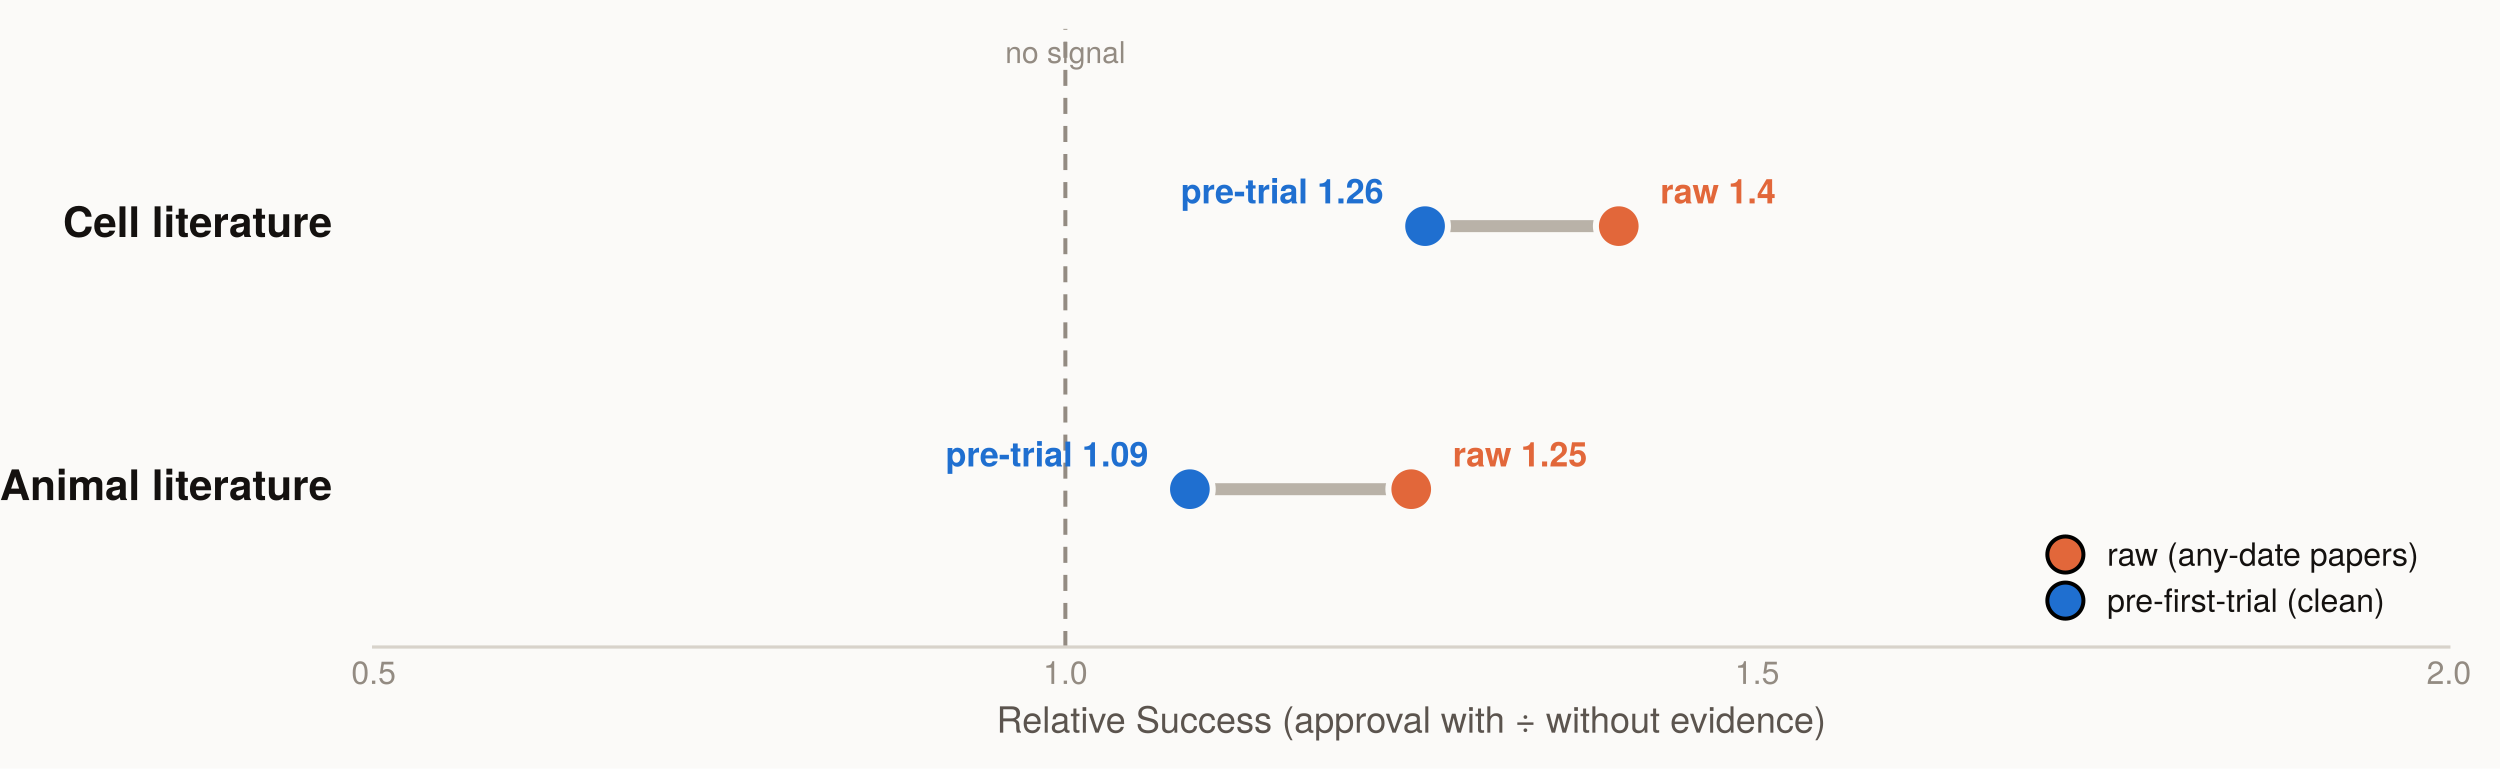
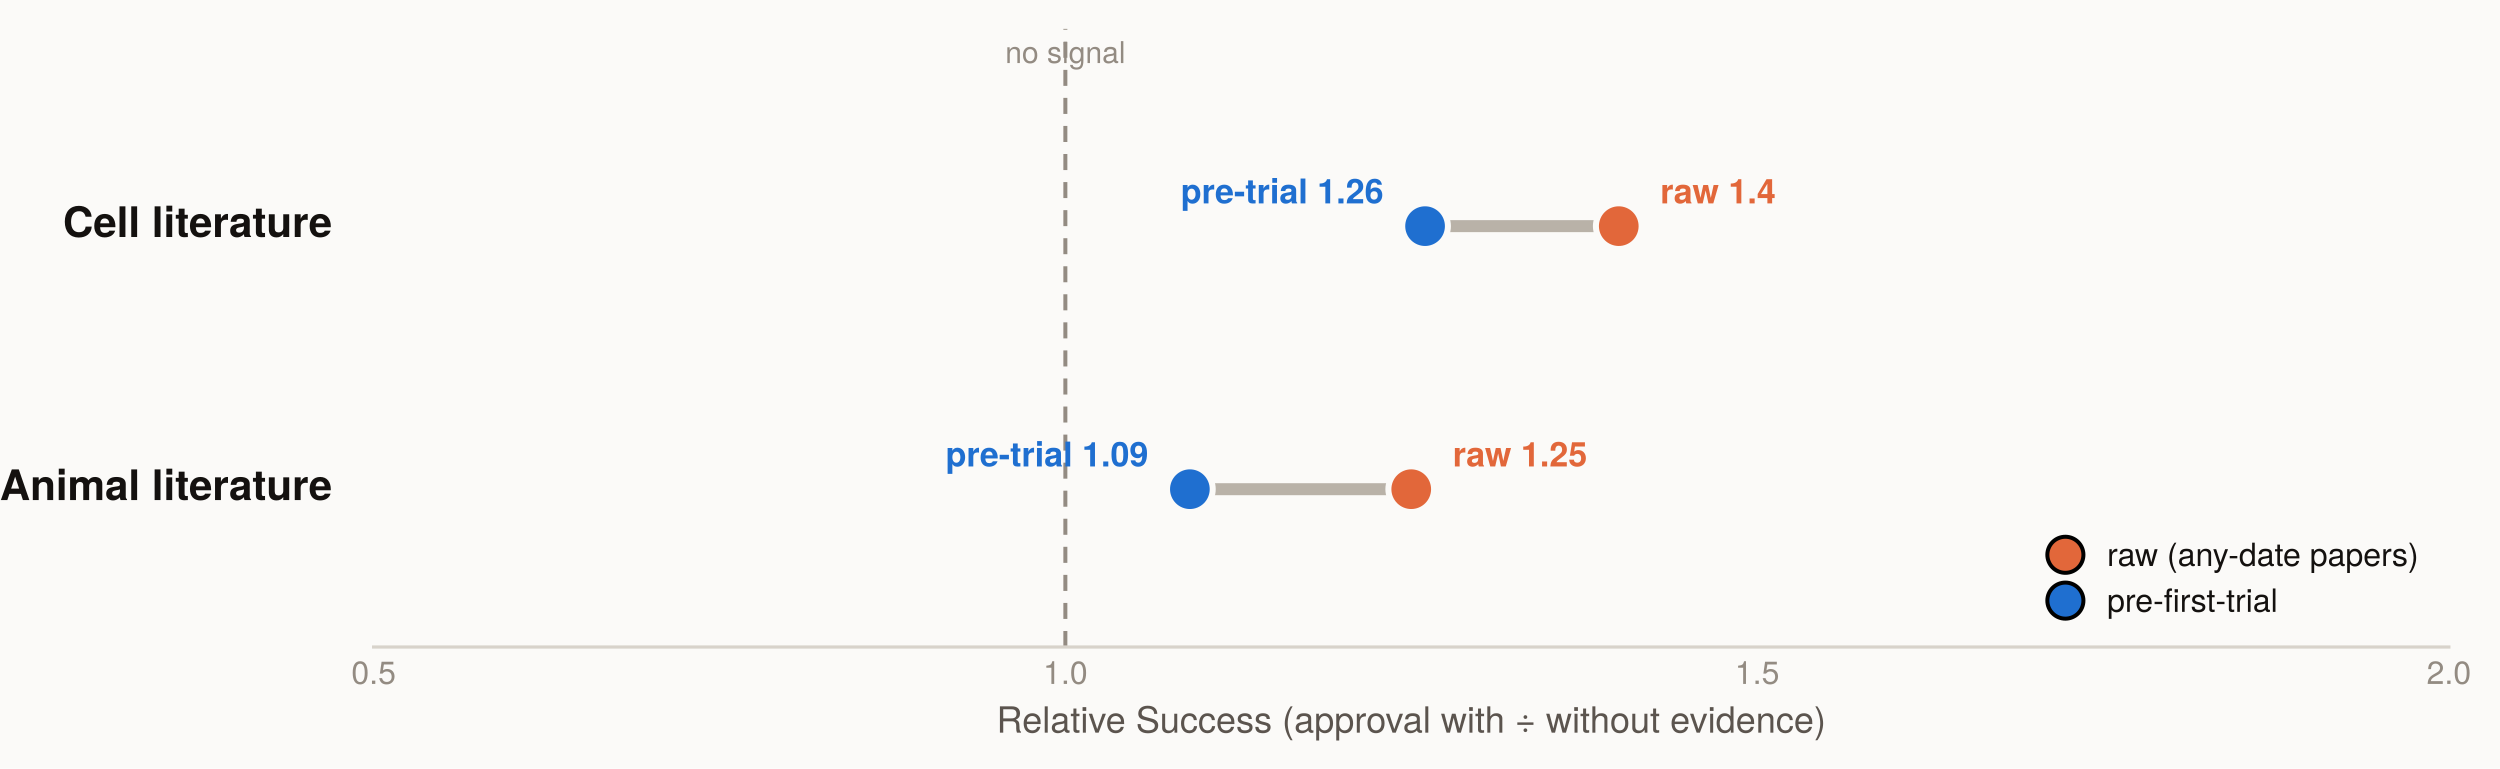
<svg xmlns="http://www.w3.org/2000/svg" xmlns:xlink="http://www.w3.org/1999/xlink" width="623.724pt" height="191.764pt" viewBox="0 0 623.724 191.764" version="1.1">
  <defs>
    <style type="text/css">*{stroke-linejoin: round; stroke-linecap: butt}</style>
  </defs>
  <g id="figure_1">
    <g id="patch_1">
      <path d="M 0 191.764  L 623.724 191.764  L 623.724 0  L 0 0  z " style="fill: #fbfaf8" />
    </g>
    <g id="axes_1">
      <g id="patch_2">
        <path d="M 93.212 161.424  L 610.964 161.424  L 610.964 7.2  L 93.212 7.2  z " style="fill: #fbfaf8" />
      </g>
      <g id="line2d_1">
-         <path d="M 265.796 161.424  L 265.796 7.2  " clip-path="url(#p93344723b7)" style="fill: none; stroke-dasharray: 4,3; stroke-dashoffset: 0; stroke: #938b82" />
+         <path d="M 265.796 161.424  L 265.796 7.2  " clip-path="url(#p1c79352e5e)" style="fill: none; stroke-dasharray: 4,3; stroke-dashoffset: 0; stroke: #938b82" />
      </g>
      <g id="matplotlib.axis_1">
        <g id="xtick_1">
          <g id="line2d_2" />
          <g id="text_1">
            <text style="font-size: 8px; font-family: 'Helvetica Neue'; text-anchor: middle; fill: #938b82" x="93.212" y="170.637" transform="rotate(-0 93.21246 170.6365)">0.5</text>
          </g>
        </g>
        <g id="xtick_2">
          <g id="line2d_3" />
          <g id="text_2">
            <text style="font-size: 8px; font-family: 'Helvetica Neue'; text-anchor: middle; fill: #938b82" x="265.796" y="170.637" transform="rotate(-0 265.7965 170.6365)">1.0</text>
          </g>
        </g>
        <g id="xtick_3">
          <g id="line2d_4" />
          <g id="text_3">
            <text style="font-size: 8px; font-family: 'Helvetica Neue'; text-anchor: middle; fill: #938b82" x="438.38" y="170.637" transform="rotate(-0 438.3805 170.6365)">1.5</text>
          </g>
        </g>
        <g id="xtick_4">
          <g id="line2d_5" />
          <g id="text_4">
            <text style="font-size: 8px; font-family: 'Helvetica Neue'; text-anchor: middle; fill: #938b82" x="610.964" y="170.637" transform="rotate(-0 610.9645 170.6365)">2.0</text>
          </g>
        </g>
        <g id="text_5">
          <text style="font-size: 9px; font-family: 'Helvetica Neue'; text-anchor: middle; fill: #5b544e" x="352.088" y="182.791" transform="rotate(-0 352.0885 182.7912)">Relative Success (approval with ÷ without evidence)</text>
        </g>
      </g>
      <g id="matplotlib.axis_2" />
      <g id="line2d_6">
-         <path d="M 355.54 56.42  L 403.864 56.42  " clip-path="url(#p93344723b7)" style="fill: none; stroke: #b9b2a8; stroke-width: 3; stroke-linecap: round" />
+         <path d="M 355.54 56.42  L 403.864 56.42  " clip-path="url(#p1c79352e5e)" style="fill: none; stroke: #b9b2a8; stroke-width: 3; stroke-linecap: round" />
      </g>
      <g id="line2d_7">
-         <path d="M 296.862 122.048  L 352.088 122.048  " clip-path="url(#p93344723b7)" style="fill: none; stroke: #b9b2a8; stroke-width: 3; stroke-linecap: round" />
+         <path d="M 296.862 122.048  L 352.088 122.048  " clip-path="url(#p1c79352e5e)" style="fill: none; stroke: #b9b2a8; stroke-width: 3; stroke-linecap: round" />
      </g>
      <g id="patch_3">
        <path d="M 93.212 161.424  L 610.964 161.424  " style="fill: none; stroke: #d8d3cb; stroke-width: 0.8; stroke-linejoin: miter; stroke-linecap: square" />
      </g>
      <g id="PathCollection_1">
        <defs>
-           <path id="md9318db7ae" d="M 0 5.701  C 1.512 5.701 2.962 5.1 4.031 4.031  C 5.1 2.962 5.701 1.512 5.701 0  C 5.701 -1.512 5.1 -2.962 4.031 -4.031  C 2.962 -5.1 1.512 -5.701 0 -5.701  C -1.512 -5.701 -2.962 -5.1 -4.031 -4.031  C -5.1 -2.962 -5.701 -1.512 -5.701 0  C -5.701 1.512 -5.1 2.962 -4.031 4.031  C -2.962 5.1 -1.512 5.701 0 5.701  z " style="stroke: #fbfaf8; stroke-width: 1.5" />
+           <path id="mc1079f73cd" d="M 0 5.701  C 1.512 5.701 2.962 5.1 4.031 4.031  C 5.1 2.962 5.701 1.512 5.701 0  C 5.701 -1.512 5.1 -2.962 4.031 -4.031  C 2.962 -5.1 1.512 -5.701 0 -5.701  C -1.512 -5.701 -2.962 -5.1 -4.031 -4.031  C -5.1 -2.962 -5.701 -1.512 -5.701 0  C -5.701 1.512 -5.1 2.962 -4.031 4.031  C -2.962 5.1 -1.512 5.701 0 5.701  z " style="stroke: #fbfaf8; stroke-width: 1.5" />
        </defs>
-         <g clip-path="url(#p93344723b7)">
-           <use xlink:href="#md9318db7ae" x="403.864" y="56.42" style="fill: #e2673a; stroke: #fbfaf8; stroke-width: 1.5" />
+         <g clip-path="url(#p1c79352e5e)">
+           <use xlink:href="#mc1079f73cd" x="403.864" y="56.42" style="fill: #e2673a; stroke: #fbfaf8; stroke-width: 1.5" />
        </g>
      </g>
      <g id="PathCollection_2">
        <defs>
-           <path id="m14e68e0022" d="M 0 5.701  C 1.512 5.701 2.962 5.1 4.031 4.031  C 5.1 2.962 5.701 1.512 5.701 0  C 5.701 -1.512 5.1 -2.962 4.031 -4.031  C 2.962 -5.1 1.512 -5.701 0 -5.701  C -1.512 -5.701 -2.962 -5.1 -4.031 -4.031  C -5.1 -2.962 -5.701 -1.512 -5.701 0  C -5.701 1.512 -5.1 2.962 -4.031 4.031  C -2.962 5.1 -1.512 5.701 0 5.701  z " style="stroke: #fbfaf8; stroke-width: 1.5" />
+           <path id="m30831b61fa" d="M 0 5.701  C 1.512 5.701 2.962 5.1 4.031 4.031  C 5.1 2.962 5.701 1.512 5.701 0  C 5.701 -1.512 5.1 -2.962 4.031 -4.031  C 2.962 -5.1 1.512 -5.701 0 -5.701  C -1.512 -5.701 -2.962 -5.1 -4.031 -4.031  C -5.1 -2.962 -5.701 -1.512 -5.701 0  C -5.701 1.512 -5.1 2.962 -4.031 4.031  C -2.962 5.1 -1.512 5.701 0 5.701  z " style="stroke: #fbfaf8; stroke-width: 1.5" />
        </defs>
-         <g clip-path="url(#p93344723b7)">
-           <use xlink:href="#m14e68e0022" x="355.54" y="56.42" style="fill: #1f6fd0; stroke: #fbfaf8; stroke-width: 1.5" />
+         <g clip-path="url(#p1c79352e5e)">
+           <use xlink:href="#m30831b61fa" x="355.54" y="56.42" style="fill: #1f6fd0; stroke: #fbfaf8; stroke-width: 1.5" />
        </g>
      </g>
      <g id="text_6">
        <text style="font-weight: 700; font-size: 8.5px; font-family: 'Helvetica Neue'; text-anchor: start; fill: #e2673a" x="414.219" y="50.743" transform="rotate(-0 414.2187 50.74254)">raw 1.4</text>
      </g>
      <g id="text_7">
        <text style="font-weight: 700; font-size: 8.5px; font-family: 'Helvetica Neue'; text-anchor: end; fill: #1f6fd0" x="345.185" y="50.743" transform="rotate(-0 345.1851 50.74254)">pre-trial 1.26</text>
      </g>
      <g id="text_8">
        <text style="font-weight: 700; font-size: 10.5px; font-family: 'Helvetica Neue'; text-anchor: end; fill: #14110f" x="82.857" y="59.135" transform="rotate(-0 82.85742 59.13484)">Cell literature</text>
      </g>
      <g id="PathCollection_3">
-         <g clip-path="url(#p93344723b7)">
-           <use xlink:href="#md9318db7ae" x="352.088" y="122.048" style="fill: #e2673a; stroke: #fbfaf8; stroke-width: 1.5" />
+         <g clip-path="url(#p1c79352e5e)">
+           <use xlink:href="#mc1079f73cd" x="352.088" y="122.048" style="fill: #e2673a; stroke: #fbfaf8; stroke-width: 1.5" />
        </g>
      </g>
      <g id="PathCollection_4">
-         <g clip-path="url(#p93344723b7)">
-           <use xlink:href="#m14e68e0022" x="296.862" y="122.048" style="fill: #1f6fd0; stroke: #fbfaf8; stroke-width: 1.5" />
+         <g clip-path="url(#p1c79352e5e)">
+           <use xlink:href="#m30831b61fa" x="296.862" y="122.048" style="fill: #1f6fd0; stroke: #fbfaf8; stroke-width: 1.5" />
        </g>
      </g>
      <g id="text_9">
        <text style="font-weight: 700; font-size: 8.5px; font-family: 'Helvetica Neue'; text-anchor: start; fill: #e2673a" x="362.444" y="116.37" transform="rotate(-0 362.4435 116.3698)">raw 1.25</text>
      </g>
      <g id="text_10">
        <text style="font-weight: 700; font-size: 8.5px; font-family: 'Helvetica Neue'; text-anchor: end; fill: #1f6fd0" x="286.507" y="116.37" transform="rotate(-0 286.5065 116.3698)">pre-trial 1.09</text>
      </g>
      <g id="text_11">
        <text style="font-weight: 700; font-size: 10.5px; font-family: 'Helvetica Neue'; text-anchor: end; fill: #14110f" x="82.857" y="124.762" transform="rotate(-0 82.85742 124.7621)">Animal literature</text>
      </g>
      <g id="text_12">
        <text style="font-size: 7.5px; font-family: 'Helvetica Neue'; text-anchor: middle; fill: #938b82" x="265.796" y="15.732" transform="rotate(-0 265.7965 15.73154)">no signal</text>
      </g>
      <g id="legend_1">
        <g id="patch_4">
-           <path d="M 505.692 157.424  L 605.364 157.424  Q 606.964 157.424 606.964 155.824  L 606.964 133.696  Q 606.964 132.096 605.364 132.096  L 505.692 132.096  Q 504.092 132.096 504.092 133.696  L 504.092 155.824  Q 504.092 157.424 505.692 157.424  z " style="fill: #fbfaf8" />
+           <path d="M 505.692 157.424  L 605.364 157.424  Q 606.964 157.424 606.964 155.824  L 606.964 133.768  Q 606.964 132.168 605.364 132.168  L 505.692 132.168  Q 504.092 132.168 504.092 133.768  L 504.092 155.824  Q 504.092 157.424 505.692 157.424  z " style="fill: #fbfaf8" />
        </g>
        <g id="line2d_8">
-           <path d="M 507.292 138.344  L 515.292 138.344  L 523.292 138.344  " style="fill: none; stroke: #000000; stroke-opacity: 0; stroke-width: 1.5; stroke-linecap: square" />
+           <path d="M 507.292 138.415  L 515.292 138.415  L 523.292 138.415  " style="fill: none; stroke: #000000; stroke-opacity: 0; stroke-width: 1.5; stroke-linecap: square" />
          <defs>
-             <path id="mb9ab4b51da" d="M 0 4.5  C 1.193 4.5 2.338 4.026 3.182 3.182  C 4.026 2.338 4.5 1.193 4.5 0  C 4.5 -1.193 4.026 -2.338 3.182 -3.182  C 2.338 -4.026 1.193 -4.5 0 -4.5  C -1.193 -4.5 -2.338 -4.026 -3.182 -3.182  C -4.026 -2.338 -4.5 -1.193 -4.5 0  C -4.5 1.193 -4.026 2.338 -3.182 3.182  C -2.338 4.026 -1.193 4.5 0 4.5  z " style="stroke: #000000" />
+             <path id="medca5b8f53" d="M 0 4.5  C 1.193 4.5 2.338 4.026 3.182 3.182  C 4.026 2.338 4.5 1.193 4.5 0  C 4.5 -1.193 4.026 -2.338 3.182 -3.182  C 2.338 -4.026 1.193 -4.5 0 -4.5  C -1.193 -4.5 -2.338 -4.026 -3.182 -3.182  C -4.026 -2.338 -4.5 -1.193 -4.5 0  C -4.5 1.193 -4.026 2.338 -3.182 3.182  C -2.338 4.026 -1.193 4.5 0 4.5  z " style="stroke: #000000" />
          </defs>
          <g>
-             <use xlink:href="#mb9ab4b51da" x="515.292" y="138.344" style="fill: #e2673a; stroke: #000000" />
+             <use xlink:href="#medca5b8f53" x="515.292" y="138.415" style="fill: #e2673a; stroke: #000000" />
          </g>
        </g>
        <g id="text_13">
-           <text style="font-size: 8px; font-family: 'Helvetica Neue'; text-anchor: start; fill: #14110f" x="525.692" y="141.144" transform="rotate(-0 525.692 141.144)">raw (any-date papers)</text>
+           <text style="font-size: 8px; font-family: 'Helvetica Neue'; text-anchor: start; fill: #14110f" x="525.692" y="141.215" transform="rotate(-0 525.692 141.2152)">raw (any-date papers)</text>
        </g>
        <g id="line2d_9">
          <path d="M 507.292 149.848  L 515.292 149.848  L 523.292 149.848  " style="fill: none; stroke: #000000; stroke-opacity: 0; stroke-width: 1.5; stroke-linecap: square" />
          <defs>
-             <path id="m07ce3dffd7" d="M 0 4.5  C 1.193 4.5 2.338 4.026 3.182 3.182  C 4.026 2.338 4.5 1.193 4.5 0  C 4.5 -1.193 4.026 -2.338 3.182 -3.182  C 2.338 -4.026 1.193 -4.5 0 -4.5  C -1.193 -4.5 -2.338 -4.026 -3.182 -3.182  C -4.026 -2.338 -4.5 -1.193 -4.5 0  C -4.5 1.193 -4.026 2.338 -3.182 3.182  C -2.338 4.026 -1.193 4.5 0 4.5  z " style="stroke: #000000" />
+             <path id="m98bee38679" d="M 0 4.5  C 1.193 4.5 2.338 4.026 3.182 3.182  C 4.026 2.338 4.5 1.193 4.5 0  C 4.5 -1.193 4.026 -2.338 3.182 -3.182  C 2.338 -4.026 1.193 -4.5 0 -4.5  C -1.193 -4.5 -2.338 -4.026 -3.182 -3.182  C -4.026 -2.338 -4.5 -1.193 -4.5 0  C -4.5 1.193 -4.026 2.338 -3.182 3.182  C -2.338 4.026 -1.193 4.5 0 4.5  z " style="stroke: #000000" />
          </defs>
          <g>
-             <use xlink:href="#m07ce3dffd7" x="515.292" y="149.848" style="fill: #1f6fd0; stroke: #000000" />
+             <use xlink:href="#m98bee38679" x="515.292" y="149.848" style="fill: #1f6fd0; stroke: #000000" />
          </g>
        </g>
        <g id="text_14">
-           <text style="font-size: 8px; font-family: 'Helvetica Neue'; text-anchor: start; fill: #14110f" x="525.692" y="152.648" transform="rotate(-0 525.692 152.6478)">pre-first-trial (clean)</text>
+           <text style="font-size: 8px; font-family: 'Helvetica Neue'; text-anchor: start; fill: #14110f" x="525.692" y="152.648" transform="rotate(-0 525.692 152.6478)">pre-first-trial</text>
        </g>
      </g>
    </g>
  </g>
  <defs>
-     <clipPath id="p93344723b7">
+     <clipPath id="p1c79352e5e">
      <rect x="93.212" y="7.2" width="517.752" height="154.224" />
    </clipPath>
  </defs>
</svg>
